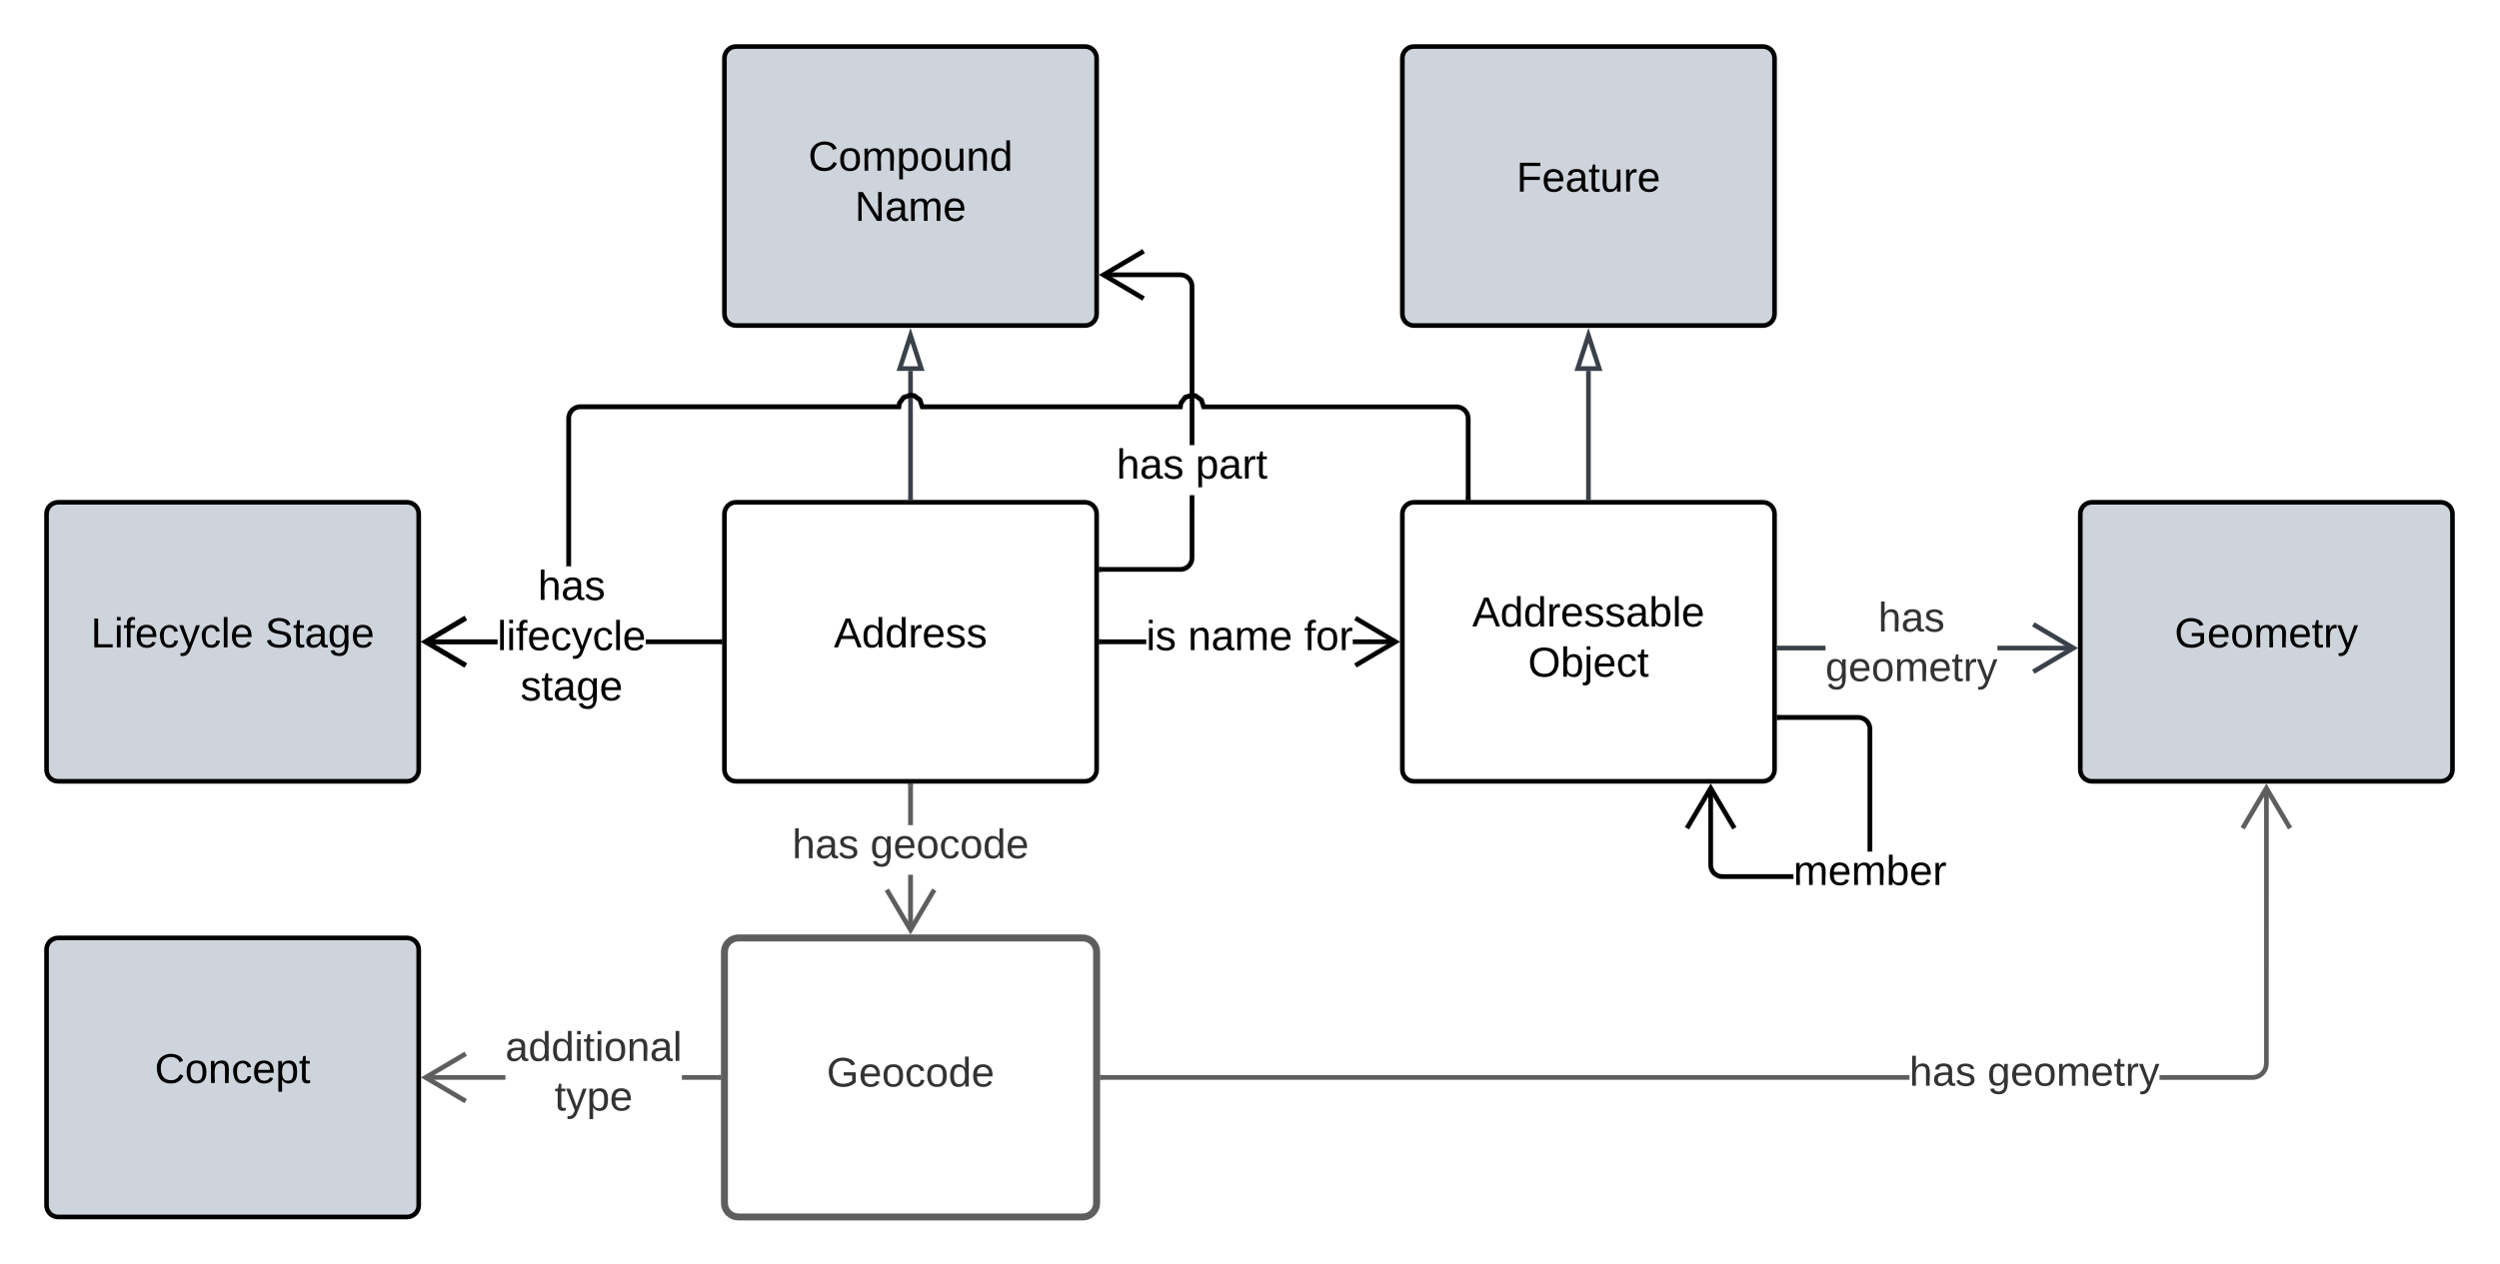
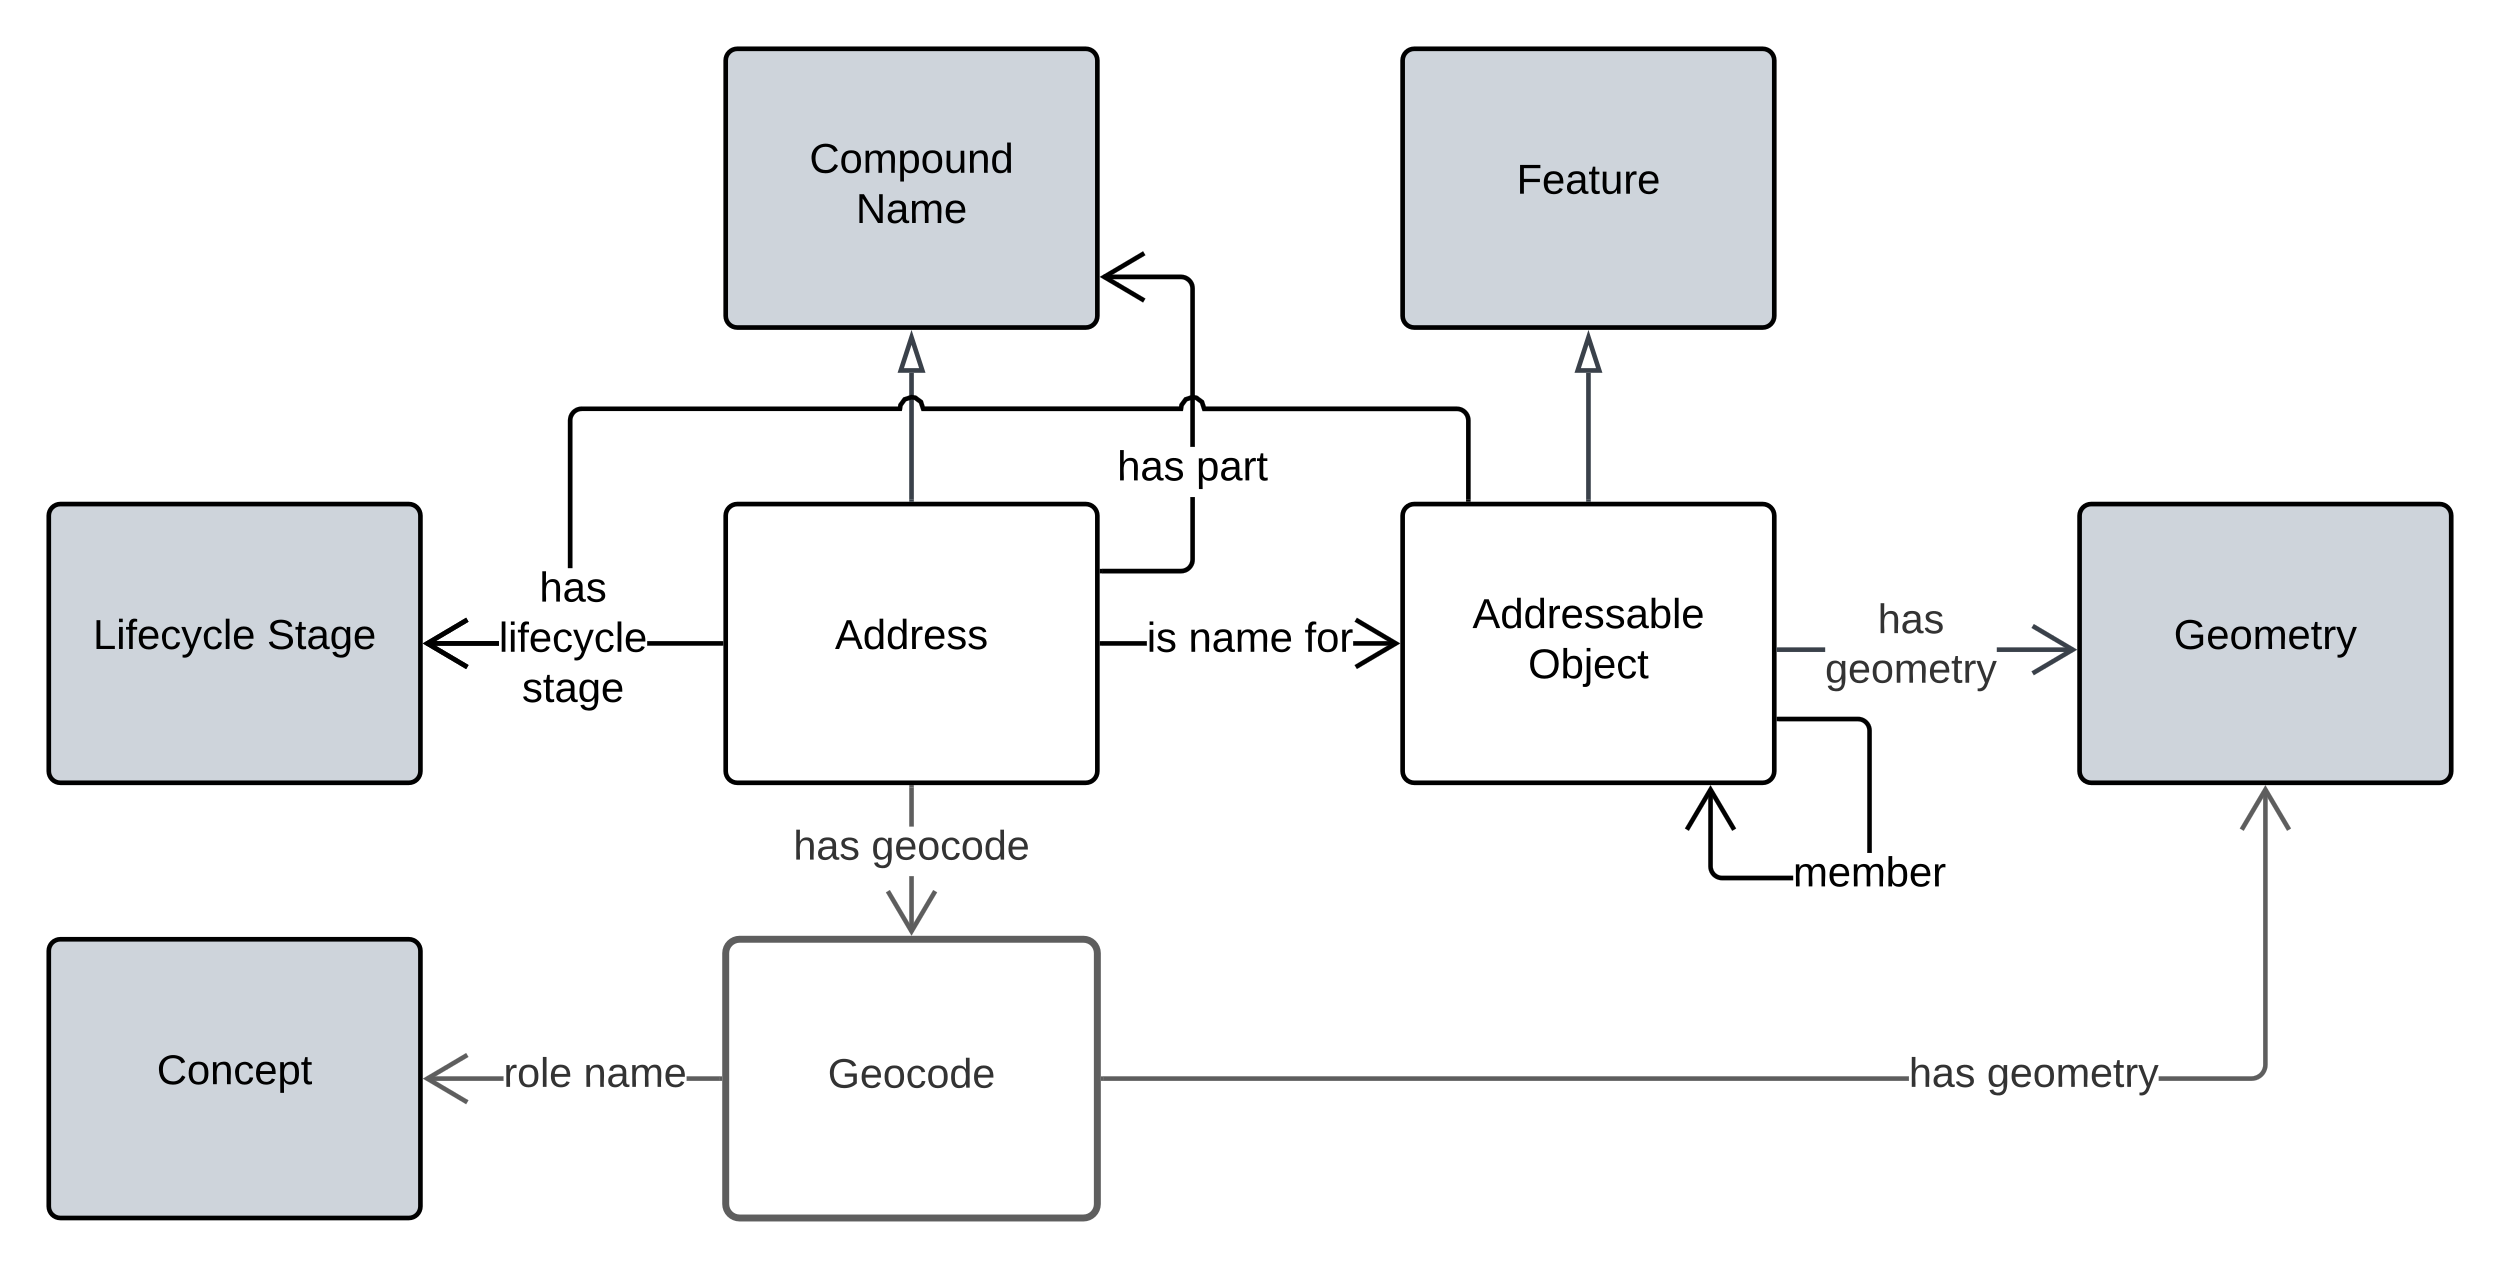
- <svg xmlns="http://www.w3.org/2000/svg" xmlns:ns1="lucid" xmlns:xlink="http://www.w3.org/1999/xlink" width="1074.3" height="543.37">
-   <g transform="translate(872.7315 -321.7914)" ns1:page-tab-id="sjw-tzEjyPB6">
+ <svg xmlns="http://www.w3.org/2000/svg" xmlns:ns1="lucid" xmlns:xlink="http://www.w3.org/1999/xlink" width="1076.3" height="545.87">
+   <g transform="translate(873.7315 -320.7914)" ns1:page-tab-id="sjw-tzEjyPB6">
    <path d="M-1000 0H500v1000h-1500z" fill="#fff" />
-     <path d="M-480.3 721.84h-2V698h2zm0-45.2h-2V659.8h2z" stroke="#5e5e5e" stroke-width=".05" fill="#5e5e5e" />
-     <path d="M-480.3 659.82h-2v-1.03h2z" fill="#5e5e5e" />
-     <path d="M-480.27 659.84h-2.05v-1.07h2.05zm-2-1.02v.97h1.95v-.98zM-470.26 705l-11.04 18.66-11.04-18.67 1.72-1.03 9.32 15.76 9.32-15.76z" stroke="#5e5e5e" stroke-width=".05" fill="#5e5e5e" />
+     <path d="M-480.32 721.84h-1.95V698h1.95zm0-45.2h-1.95V659.8h1.95z" stroke="#5e5e5e" stroke-width=".05" fill="#5e5e5e" />
+     <path d="M-480.32 659.82h-1.95v-1.03h1.95z" fill="#5e5e5e" />
+     <path stroke="#5e5e5e" stroke-width=".05" fill="#5e5e5e" />
+     <path d="M-470.28 704.97l-11.02 18.64-11.02-18.63 1.68-1 9.34 15.8 9.34-15.8z" stroke="#5e5e5e" stroke-width=".05" fill="#5e5e5e" />
    <use xlink:href="#a" transform="matrix(1,0,0,1,-532.1631,676.6537) translate(0.005 14.22222)" />
    <use xlink:href="#b" transform="matrix(1,0,0,1,-532.1631,676.6537) translate(33.58525 14.22222)" />
    <path d="M-561.3 731.16a6 6 0 0 1 6-6h148a6 6 0 0 1 6 6v108a6 6 0 0 1-6 6h-148a6 6 0 0 1-6-6z" stroke="#5e5e5e" stroke-width="3" fill="#fff" />
    <use xlink:href="#c" transform="matrix(1,0,0,1,-556.2989,730.1565) translate(38.95062 58.90972)" />
-     <path d="M-51.91 786.16h-346.9v-2h346.9zm154.47-6.96l-.1 1.05-.24 1.07-.42 1.02-.57.93-.7.84-.85.72-.93.58-1.02.42-1.07.25-1.05.1H55.65v-2h39.9l.8-.08.77-.2.73-.3.67-.4.6-.5.5-.6.42-.68.3-.72.18-.76.07-.82v-118.5h2z" stroke="#5e5e5e" stroke-width=".05" fill="#5e5e5e" />
-     <path d="M-398.77 786.16h-1.03v-2h1.03z" fill="#5e5e5e" />
-     <path d="M-398.75 786.18h-1.07v-2.05h1.07zm-1.02-2v1.95h.97v-1.95zM112.6 677.46l-1.7 1.02-9.33-15.76-9.32 15.76-1.72-1.02 11.04-18.67z" stroke="#5e5e5e" stroke-width=".05" fill="#5e5e5e" />
+     <path d="M-51.91 786.13h-346.9v-1.95h346.9zm154.44-6.93l-.08 1.05-.26 1.06-.42 1.02-.57.94-.7.83-.83.7-.94.57-1 .42-1.07.25-1.05.08H55.65v-1.95h39.9l.8-.06.78-.2.73-.3.67-.4.6-.5.5-.6.42-.68.3-.73.2-.76.05-.82v-118.5h1.94z" stroke="#5e5e5e" stroke-width=".05" fill="#5e5e5e" />
+     <path d="M-398.77 786.13h-1.03v-1.95h1.03z" fill="#5e5e5e" />
+     <path stroke="#5e5e5e" stroke-width=".05" fill="#5e5e5e" />
+     <path d="M112.6 677.47l-1.7 1-9.33-15.8-9.34 15.8-1.68-1 11.02-18.63z" stroke="#5e5e5e" stroke-width=".05" fill="#5e5e5e" />
    <use xlink:href="#a" transform="matrix(1,0,0,1,-51.91502,774.4898) translate(0.005 14.22222)" />
    <use xlink:href="#d" transform="matrix(1,0,0,1,-51.91502,774.4898) translate(33.58525 14.22222)" />
-     <path d="M-380 598.8h-19.3v-2h19.3zm107.32 0h-18.48v-2h18.48z" stroke="#000" stroke-width=".05" />
-     <path d="M-399.27 598.8h-1.03v-2h1.03z" />
-     <path d="M-399.25 598.82h-1.07v-2.05h1.07zm-1.02-2v1.95h.97v-1.95zM-270.87 597.8l-18.67 11.03-1-1.72 15.75-9.3-15.75-9.33 1-1.72z" stroke="#000" stroke-width=".05" />
+     <path d="M-380 598.77h-19.3v-1.95h19.3zm107.32 0h-18.48v-1.95h18.48z" stroke="#000" stroke-width=".05" />
+     <path d="M-399.27 598.77h-1.03v-1.95h1.03z" />
+     <path stroke="#000" stroke-width=".05" />
+     <path d="M-270.92 597.8l-18.63 11-1-1.67 15.8-9.34-15.8-9.35 1-1.68z" stroke="#000" stroke-width=".05" />
    <use xlink:href="#e" transform="matrix(1,0,0,1,-380.0076,586.9914) translate(0.005 14.4)" />
    <use xlink:href="#f" transform="matrix(1,0,0,1,-380.0076,586.9914) translate(17.955 14.4)" />
    <use xlink:href="#g" transform="matrix(1,0,0,1,-380.0076,586.9914) translate(67.905 14.4)" />
    <path d="M-561.3 542.8a5 5 0 0 1 5-5h150a5 5 0 0 1 5 5v110a5 5 0 0 1-5 5h-150a5 5 0 0 1-5-5z" stroke="#000" stroke-width="2" fill="#fff" />
    <use xlink:href="#h" transform="matrix(1,0,0,1,-549.2989,549.7914) translate(35.025 50.4)" />
    <path d="M-269.87 542.8a5 5 0 0 1 5-5h150a5 5 0 0 1 5 5v110a5 5 0 0 1-5 5h-150a5 5 0 0 1-5-5z" stroke="#000" stroke-width="2" fill="#fff" />
    <use xlink:href="#i" transform="matrix(1,0,0,1,-257.8664,549.7914) translate(18.05 41.4)" />
    <use xlink:href="#j" transform="matrix(1,0,0,1,-257.8664,549.7914) translate(42.025 63)" />
-     <path d="M-359.3 561.7l-.07.9-.22.92-.35.87-.5.8-.6.7-.72.62-.8.5-.87.36-.92.22-.9.07h-34.04v-2h33.96l.67-.06.6-.13.6-.24.52-.33.48-.4.4-.48.33-.54.24-.58.15-.6.05-.67V534.8h2zm-5.06-122.63l.92.22.87.35.8.5.72.6.6.72.5.8.36.88.23.9.07.9v68.25h-2v-68.16l-.05-.67-.15-.6-.24-.58-.32-.55-.4-.48-.5-.4-.52-.33-.58-.24-.6-.15-.68-.05h-33.14v-2h33.22z" stroke="#000" stroke-width=".05" />
-     <path d="M-399.27 567.67h-1.03v-2h1.03z" />
-     <path d="M-399.25 567.7h-1.07v-2.06h1.07zm-1.02-2v1.94h.97v-1.95zM-380.6 430.68l-15.77 9.32 15.76 9.32-1.03 1.72L-400.3 440l18.67-11.04z" stroke="#000" stroke-width=".05" />
+     <path d="M-359.32 561.7l-.07.9-.2.9-.37.88-.5.8-.6.7-.72.62-.78.5-.87.35-.9.22-.9.07h-34.05v-1.95h33.96l.67-.06.6-.15.6-.25.54-.33.48-.4.4-.5.34-.53.23-.6.14-.6.06-.67V534.8h1.95zm-5.04-122.6l.9.2.88.37.8.5.7.6.62.72.5.8.35.85.2.92.08.9v68.23h-1.95v-68.16l-.06-.67-.14-.6-.24-.6-.35-.53-.4-.48-.5-.4-.52-.34-.6-.25-.6-.14-.67-.05h-33.14v-1.96h33.22z" stroke="#000" stroke-width=".05" />
+     <path d="M-399.27 567.64h-1.03v-1.95h1.03z" />
+     <path stroke="#000" stroke-width=".05" />
+     <path d="M-380.62 430.66l-15.8 9.34 15.8 9.34-1 1.68-18.63-11.02 18.63-11.02z" stroke="#000" stroke-width=".05" />
    <use xlink:href="#k" transform="matrix(1,0,0,1,-392.7739,513.2) translate(0.005 14.4)" />
    <use xlink:href="#l" transform="matrix(1,0,0,1,-392.7739,513.2) translate(34.005 14.4)" />
    <path d="M-852.73 730.16a5 5 0 0 1 5-5h150a5 5 0 0 1 5 5v110a5 5 0 0 1-5 5h-150a5 5 0 0 1-5-5z" stroke="#000" stroke-width="2" fill="#ced4db" />
    <use xlink:href="#m" transform="matrix(1,0,0,1,-840.7315,737.1565) translate(34.525 50.4)" />
    <path d="M-852.73 542.8a5 5 0 0 1 5-5h150a5 5 0 0 1 5 5v110a5 5 0 0 1-5 5h-150a5 5 0 0 1-5-5z" stroke="#000" stroke-width="2" fill="#ced4db" />
    <use xlink:href="#n" transform="matrix(1,0,0,1,-840.7315,549.7914) translate(7.05 50.4)" />
    <use xlink:href="#o" transform="matrix(1,0,0,1,-840.7315,549.7914) translate(81.95 50.4)" />
-     <path d="M-658.94 598.8h-30.97v-2h30.96zm95.64 0h-31.8v-2h31.8z" stroke="#000" stroke-width=".05" />
-     <path d="M-562.3 598.8h-1.03v-2h1.03z" />
-     <path d="M-562.27 598.82h-1.08v-2.05h1.08zm-1.03-2v1.95h.98v-1.95zM-672.04 588.47l-15.76 9.32 15.76 9.3-1.02 1.73-18.67-11.04 18.67-11.05z" stroke="#000" stroke-width=".05" />
+     <path d="M-658.94 598.77h-30.97v-1.95h30.96zm95.64 0h-31.8v-1.95h31.8z" stroke="#000" stroke-width=".05" />
+     <path d="M-562.3 598.77h-1.03v-1.95h1.03z" />
+     <path stroke="#000" stroke-width=".05" />
+     <path d="M-672.06 588.45l-15.8 9.34 15.8 9.33-1 1.68-18.62-11 18.63-11.03z" stroke="#000" stroke-width=".05" />
    <use xlink:href="#p" transform="matrix(1,0,0,1,-658.9402,565.3914) translate(17.43 14.4)" />
    <use xlink:href="#q" transform="matrix(1,0,0,1,-658.9402,565.3914) translate(0.005 36)" />
    <use xlink:href="#r" transform="matrix(1,0,0,1,-658.9402,565.3914) translate(9.93 57.6)" />
-     <path d="M-88 601.5h-19.87v-2H-88zm106.75 0h-32.78v-2h32.78z" stroke="#3a414a" stroke-width=".05" fill="#3a414a" />
-     <path d="M-107.84 601.5h-1.03v-2h1.03z" fill="#3a414a" />
-     <path d="M-107.82 601.5h-1.07v-2.03h1.08zm-1.02-2v1.97h.97v-1.96zM20.57 600.5L1.9 611.52.88 609.8l15.76-9.3-15.76-9.33 1.02-1.72z" stroke="#3a414a" stroke-width=".05" fill="#3a414a" />
+     <path d="M-88 601.47h-19.87v-1.96H-88zm106.75 0h-32.78v-1.96h32.78z" stroke="#3a414a" stroke-width=".05" fill="#3a414a" />
+     <path d="M-107.84 601.47h-1.03v-1.96h1.03z" fill="#3a414a" />
+     <path stroke="#3a414a" stroke-width=".05" fill="#3a414a" />
+     <path d="M20.52 600.5l-18.64 11-1-1.67 15.8-9.34-15.8-9.35 1-1.68z" stroke="#3a414a" stroke-width=".05" fill="#3a414a" />
    <use xlink:href="#s" transform="matrix(1,0,0,1,-88.00209,579.1565) translate(22.67167 14.22222)" />
    <use xlink:href="#t" transform="matrix(1,0,0,1,-88.00209,579.1565) translate(0.005 35.55556)" />
    <path d="M21.57 542.8a5 5 0 0 1 5-5h150a5 5 0 0 1 5 5v110a5 5 0 0 1-5 5h-150a5 5 0 0 1-5-5z" stroke="#000" stroke-width="2" fill="#ced4db" />
    <use xlink:href="#u" transform="matrix(1,0,0,1,33.5662,549.7914) translate(28.55 50.4)" />
    <path d="M-561.3 346.8a5 5 0 0 1 5-5h150a5 5 0 0 1 5 5v110a5 5 0 0 1-5 5h-150a5 5 0 0 1-5-5z" stroke="#000" stroke-width="2" fill="#ced4db" />
    <use xlink:href="#v" transform="matrix(1,0,0,1,-549.2989,353.7914) translate(24.05 41.4)" />
    <use xlink:href="#w" transform="matrix(1,0,0,1,-549.2989,353.7914) translate(44.05 63)" />
    <path d="M-481.3 535.8v-54.5" stroke="#3a414a" stroke-width="2" fill="none" />
-     <path d="M-480.3 536.8h-2v-1.03h2z" stroke="#3a414a" stroke-width=".05" fill="#3a414a" />
+     <path d="M-480.32 536.8h-1.95v-1.03h1.95z" stroke="#3a414a" stroke-width=".05" fill="#3a414a" />
    <path d="M-481.3 466.03l4.64 14.26h-9.27z" stroke="#3a414a" stroke-width="2" fill="#fff" />
    <path d="M-269.87 346.8a5 5 0 0 1 5-5h150a5 5 0 0 1 5 5v110a5 5 0 0 1-5 5h-150a5 5 0 0 1-5-5z" stroke="#000" stroke-width="2" fill="#ced4db" />
    <use xlink:href="#x" transform="matrix(1,0,0,1,-257.8664,353.7914) translate(37.05 50.4)" />
    <path d="M-189.87 535.8v-54.5" stroke="#3a414a" stroke-width="2" fill="none" />
-     <path d="M-188.87 536.8h-2v-1.03h2z" stroke="#3a414a" stroke-width=".05" fill="#3a414a" />
+     <path d="M-188.9 536.8h-1.94v-1.03h1.95z" stroke="#3a414a" stroke-width=".05" fill="#3a414a" />
    <path d="M-189.87 466.03l4.64 14.26h-9.27z" stroke="#3a414a" stroke-width="2" fill="#fff" />
-     <path d="M-658.94 598.8h-30.97v-2h30.96zm300.62-107.7l2.9 2.12.85 2.57h108.03l.9.06.9.22.88.36.8.5.72.6.6.72.5.8.37.88.22.9.07.9v34.05h-2v-33.97l-.05-.66-.15-.6-.24-.6-.33-.53-.4-.48-.48-.4-.54-.33-.58-.24-.6-.16-.67-.05h-109.4l-1.1-3.34-2-1.46-1.1-.18-2.4.8-1.48 2-.35 2.17h-112.57l-1.1-3.34-2-1.46-1.1-.18-2.4.8-1.48 2-.35 2.17H-623.2l-.67.04-.6.15-.6.23-.53.33-.48.4-.4.48-.33.54-.25.58-.15.6-.05.67v63.56h-2v-63.65l.07-.9.22-.9.36-.88.5-.8.6-.72.72-.62.8-.5.88-.35.9-.22.9-.07h136.15l.16-1 2.13-2.9 3.5-1.13 2.05.33 2.9 2.12.85 2.57h109.42l.16-1 2.13-2.9 3.5-1.13z" stroke="#000" stroke-width=".05" />
-     <path d="M-240.58 536.8h-2v-1.03h2z" />
-     <path d="M-240.56 536.82h-2.05v-1.08h2.04zm-2-1.03v.97h1.95v-.98zM-672.04 588.47l-15.76 9.32 15.76 9.3-1.02 1.73-18.67-11.04 18.67-11.05z" stroke="#000" stroke-width=".05" />
-     <path d="M-655.48 786.16h-34.43v-2h34.42zm91.68 0h-15.78v-2h15.78z" stroke="#5e5e5e" stroke-width=".05" fill="#5e5e5e" />
-     <path d="M-562.8 786.16h-1.03v-2h1.03z" fill="#5e5e5e" />
-     <path d="M-562.77 786.18h-1.08v-2.05h1.08zm-1.03-2v1.95h.98v-1.95zM-672.04 775.84l-15.76 9.32 15.76 9.32-1.02 1.72-18.67-11.04 18.67-11.04z" stroke="#5e5e5e" stroke-width=".05" fill="#5e5e5e" />
+     <path d="M-658.94 598.77h-30.97v-1.95h30.96zm300.6-107.65l2.9 2.12.85 2.58h108.06l.9.07.9.2.87.36.8.5.7.6.62.72.5.8.35.86.22.92.07.9v34.03h-1.96v-33.97l-.05-.67-.16-.6-.24-.6-.33-.53-.4-.48-.5-.4-.53-.34-.58-.23-.6-.15-.68-.05h-109.4l-1.07-3.33-2-1.47-1.12-.18-2.43.78-1.47 2.02-.35 2.17H-477l-1.1-3.33-2-1.47-1.12-.18-2.43.78-1.47 2.02-.35 2.17H-623.2l-.68.05-.6.15-.6.24-.53.34-.5.4-.4.5-.33.53-.24.58-.15.6-.05.68v63.56h-1.95v-63.65l.07-.9.22-.9.35-.87.5-.8.6-.72.72-.6.8-.5.86-.35.92-.2.9-.08h136.15l.16-1 2.12-2.9 3.47-1.13 2.05.32 2.9 2.12.84 2.58h109.47l.16-1 2.12-2.9 3.47-1.13z" stroke="#000" stroke-width=".05" />
+     <path d="M-240.6 536.8h-1.96v-1.03h1.95z" />
+     <path stroke="#000" stroke-width=".05" />
+     <path d="M-672.06 588.45l-15.8 9.34 15.8 9.33-1 1.68-18.62-11 18.63-11.03z" stroke="#000" stroke-width=".05" />
+     <path d="M-656.97 786.13h-32.94v-1.95h32.93zm93.17 0h-14.3v-1.95h14.3z" stroke="#5e5e5e" stroke-width=".05" fill="#5e5e5e" />
+     <path d="M-562.8 786.13h-1.03v-1.95h1.03z" fill="#5e5e5e" />
+     <path stroke="#5e5e5e" stroke-width=".05" fill="#5e5e5e" />
+     <path d="M-672.06 775.82l-15.8 9.34 15.8 9.34-1 1.68-18.62-11.02 18.63-11.02z" stroke="#5e5e5e" stroke-width=".05" fill="#5e5e5e" />
    <g>
-       <use xlink:href="#y" transform="matrix(1,0,0,1,-655.4834,763.8232) translate(0.005 14.22222)" />
-       <use xlink:href="#z" transform="matrix(1,0,0,1,-655.4834,763.8232) translate(21.16549 35.55556)" />
+       <use xlink:href="#y" transform="matrix(1,0,0,1,-656.9649,774.4898) translate(0.005 14.22222)" />
+       <use xlink:href="#z" transform="matrix(1,0,0,1,-656.9649,774.4898) translate(34.47414 14.22222)" />
    </g>
-     <path d="M-136.32 693.75l.05.67.15.6.24.6.33.52.4.48.48.4.54.33.57.24.62.14.66.05h30.5v2h-30.58l-.9-.08-.92-.22-.86-.36-.8-.5-.72-.6-.62-.72-.5-.8-.35-.87-.22-.92-.07-.9V660.6h2zm63.4-64.34l.9.23.88.36.8.48.72.6.6.73.5.8.36.88.22.92.07.9V688h-2v-52.62l-.05-.67-.14-.6-.25-.58-.33-.53-.4-.5-.5-.4-.52-.32-.58-.24-.6-.15-.68-.06h-33.97v-2h34.04z" stroke="#000" stroke-width=".05" />
-     <path d="M-107.84 631.34h-1.03v-2h1.03z" />
-     <path d="M-107.82 631.36h-1.07v-2.05h1.08zm-1.02-2v1.95h.97v-1.94zM-126.28 677.46l-1.72 1.02-9.32-15.76-9.32 15.76-1.72-1.02 11.04-18.67z" stroke="#000" stroke-width=".05" />
+     <path d="M-136.34 693.75l.05.67.16.6.24.6.33.53.4.5.5.4.52.33.6.24.6.14.67.06h30.5v1.95h-30.58l-.9-.07-.9-.22-.87-.36-.8-.5-.72-.6-.6-.72-.5-.8-.35-.86-.22-.9-.07-.9V660.6h1.96zm63.4-64.32l.92.22.87.36.8.5.7.6.62.72.5.8.35.87.22.9.07.9V688h-1.94v-52.62l-.05-.67-.14-.6-.24-.6-.33-.53-.42-.48-.48-.42-.54-.33-.58-.24-.62-.13-.67-.06h-33.97v-1.94h34.04z" stroke="#000" stroke-width=".05" />
+     <path d="M-107.84 631.3h-1.03v-1.94h1.03z" />
+     <path stroke="#000" stroke-width=".05" />
+     <path d="M-126.3 677.47l-1.68 1-9.34-15.8-9.34 15.8-1.68-1 11.02-18.63z" stroke="#000" stroke-width=".05" />
    <g>
      <use xlink:href="#A" transform="matrix(1,0,0,1,-101.7914,687.9914) translate(0.005 14.4)" />
    </g>
    <defs>
      <path fill="#333" d="M106-169C34-169 62-67 57 0H25v-261h32l-1 103c12-21 28-36 61-36 89 0 53 116 60 194h-32v-121c2-32-8-49-39-48" id="B" />
      <path fill="#333" d="M141-36C126-15 110 5 73 4 37 3 15-17 15-53c-1-64 63-63 125-63 3-35-9-54-41-54-24 1-41 7-42 31l-33-3c5-37 33-52 76-52 45 0 72 20 72 64v82c-1 20 7 32 28 27v20c-31 9-61-2-59-35zM48-53c0 20 12 33 32 33 41-3 63-29 60-74-43 2-92-5-92 41" id="C" />
      <path fill="#333" d="M135-143c-3-34-86-38-87 0 15 53 115 12 119 90S17 21 10-45l28-5c4 36 97 45 98 0-10-56-113-15-118-90-4-57 82-63 122-42 12 7 21 19 24 35" id="D" />
      <g id="a">
        <use transform="matrix(0.04938272,0,0,0.04938272,0,0)" xlink:href="#B" />
        <use transform="matrix(0.04938272,0,0,0.04938272,9.876543,0)" xlink:href="#C" />
        <use transform="matrix(0.04938272,0,0,0.04938272,19.75309,0)" xlink:href="#D" />
      </g>
      <path fill="#333" d="M177-190C167-65 218 103 67 71c-23-6-38-20-44-43l32-5c15 47 100 32 89-28v-30C133-14 115 1 83 1 29 1 15-40 15-95c0-56 16-97 71-98 29-1 48 16 59 35 1-10 0-23 2-32h30zM94-22c36 0 50-32 50-73 0-42-14-75-50-75-39 0-46 34-46 75s6 73 46 73" id="E" />
      <path fill="#333" d="M100-194c63 0 86 42 84 106H49c0 40 14 67 53 68 26 1 43-12 49-29l28 8c-11 28-37 45-77 45C44 4 14-33 15-96c1-61 26-98 85-98zm52 81c6-60-76-77-97-28-3 7-6 17-6 28h103" id="F" />
      <path fill="#333" d="M100-194c62-1 85 37 85 99 1 63-27 99-86 99S16-35 15-95c0-66 28-99 85-99zM99-20c44 1 53-31 53-75 0-43-8-75-51-75s-53 32-53 75 10 74 51 75" id="G" />
      <path fill="#333" d="M96-169c-40 0-48 33-48 73s9 75 48 75c24 0 41-14 43-38l32 2c-6 37-31 61-74 61-59 0-76-41-82-99-10-93 101-131 147-64 4 7 5 14 7 22l-32 3c-4-21-16-35-41-35" id="H" />
      <path fill="#333" d="M85-194c31 0 48 13 60 33l-1-100h32l1 261h-30c-2-10 0-23-3-31C134-8 116 4 85 4 32 4 16-35 15-94c0-66 23-100 70-100zm9 24c-40 0-46 34-46 75 0 40 6 74 45 74 42 0 51-32 51-76 0-42-9-74-50-73" id="I" />
      <g id="b">
        <use transform="matrix(0.04938272,0,0,0.04938272,0,0)" xlink:href="#E" />
        <use transform="matrix(0.04938272,0,0,0.04938272,9.876543,0)" xlink:href="#F" />
        <use transform="matrix(0.04938272,0,0,0.04938272,19.75309,0)" xlink:href="#G" />
        <use transform="matrix(0.04938272,0,0,0.04938272,29.62963,0)" xlink:href="#H" />
        <use transform="matrix(0.04938272,0,0,0.04938272,38.51852,0)" xlink:href="#G" />
        <use transform="matrix(0.04938272,0,0,0.04938272,48.39506,0)" xlink:href="#I" />
        <use transform="matrix(0.04938272,0,0,0.04938272,58.2716,0)" xlink:href="#F" />
      </g>
      <path fill="#333" d="M143 4C61 4 22-44 18-125c-5-107 100-154 193-111 17 8 29 25 37 43l-32 9c-13-25-37-40-76-40-61 0-88 39-88 99 0 61 29 100 91 101 35 0 62-11 79-27v-45h-74v-28h105v86C228-13 192 4 143 4" id="J" />
      <g id="c">
        <use transform="matrix(0.04938272,0,0,0.04938272,0,0)" xlink:href="#J" />
        <use transform="matrix(0.04938272,0,0,0.04938272,13.82716,0)" xlink:href="#F" />
        <use transform="matrix(0.04938272,0,0,0.04938272,23.7037,0)" xlink:href="#G" />
        <use transform="matrix(0.04938272,0,0,0.04938272,33.58025,0)" xlink:href="#H" />
        <use transform="matrix(0.04938272,0,0,0.04938272,42.46914,0)" xlink:href="#G" />
        <use transform="matrix(0.04938272,0,0,0.04938272,52.34568,0)" xlink:href="#I" />
        <use transform="matrix(0.04938272,0,0,0.04938272,62.22222,0)" xlink:href="#F" />
      </g>
      <path fill="#333" d="M210-169c-67 3-38 105-44 169h-31v-121c0-29-5-50-35-48C34-165 62-65 56 0H25l-1-190h30c1 10-1 24 2 32 10-44 99-50 107 0 11-21 27-35 58-36 85-2 47 119 55 194h-31v-121c0-29-5-49-35-48" id="K" />
      <path fill="#333" d="M59-47c-2 24 18 29 38 22v24C64 9 27 4 27-40v-127H5v-23h24l9-43h21v43h35v23H59v120" id="L" />
      <path fill="#333" d="M114-163C36-179 61-72 57 0H25l-1-190h30c1 12-1 29 2 39 6-27 23-49 58-41v29" id="M" />
      <path fill="#333" d="M179-190L93 31C79 59 56 82 12 73V49c39 6 53-20 64-50L1-190h34L92-34l54-156h33" id="N" />
      <g id="d">
        <use transform="matrix(0.04938272,0,0,0.04938272,0,0)" xlink:href="#E" />
        <use transform="matrix(0.04938272,0,0,0.04938272,9.876543,0)" xlink:href="#F" />
        <use transform="matrix(0.04938272,0,0,0.04938272,19.75309,0)" xlink:href="#G" />
        <use transform="matrix(0.04938272,0,0,0.04938272,29.62963,0)" xlink:href="#K" />
        <use transform="matrix(0.04938272,0,0,0.04938272,44.39506,0)" xlink:href="#F" />
        <use transform="matrix(0.04938272,0,0,0.04938272,54.2716,0)" xlink:href="#L" />
        <use transform="matrix(0.04938272,0,0,0.04938272,59.20988,0)" xlink:href="#M" />
        <use transform="matrix(0.04938272,0,0,0.04938272,65.08642,0)" xlink:href="#N" />
      </g>
      <path d="M24-231v-30h32v30H24zM24 0v-190h32V0H24" id="O" />
      <path d="M135-143c-3-34-86-38-87 0 15 53 115 12 119 90S17 21 10-45l28-5c4 36 97 45 98 0-10-56-113-15-118-90-4-57 82-63 122-42 12 7 21 19 24 35" id="P" />
      <g id="e">
        <use transform="matrix(0.05,0,0,0.05,0,0)" xlink:href="#O" />
        <use transform="matrix(0.05,0,0,0.05,3.95,0)" xlink:href="#P" />
      </g>
      <path d="M117-194c89-4 53 116 60 194h-32v-121c0-31-8-49-39-48C34-167 62-67 57 0H25l-1-190h30c1 10-1 24 2 32 11-22 29-35 61-36" id="Q" />
      <path d="M141-36C126-15 110 5 73 4 37 3 15-17 15-53c-1-64 63-63 125-63 3-35-9-54-41-54-24 1-41 7-42 31l-33-3c5-37 33-52 76-52 45 0 72 20 72 64v82c-1 20 7 32 28 27v20c-31 9-61-2-59-35zM48-53c0 20 12 33 32 33 41-3 63-29 60-74-43 2-92-5-92 41" id="R" />
      <path d="M210-169c-67 3-38 105-44 169h-31v-121c0-29-5-50-35-48C34-165 62-65 56 0H25l-1-190h30c1 10-1 24 2 32 10-44 99-50 107 0 11-21 27-35 58-36 85-2 47 119 55 194h-31v-121c0-29-5-49-35-48" id="S" />
      <path d="M100-194c63 0 86 42 84 106H49c0 40 14 67 53 68 26 1 43-12 49-29l28 8c-11 28-37 45-77 45C44 4 14-33 15-96c1-61 26-98 85-98zm52 81c6-60-76-77-97-28-3 7-6 17-6 28h103" id="T" />
      <g id="f">
        <use transform="matrix(0.05,0,0,0.05,0,0)" xlink:href="#Q" />
        <use transform="matrix(0.05,0,0,0.05,10,0)" xlink:href="#R" />
        <use transform="matrix(0.05,0,0,0.05,20,0)" xlink:href="#S" />
        <use transform="matrix(0.05,0,0,0.05,34.95,0)" xlink:href="#T" />
      </g>
      <path d="M101-234c-31-9-42 10-38 44h38v23H63V0H32v-167H5v-23h27c-7-52 17-82 69-68v24" id="U" />
      <path d="M100-194c62-1 85 37 85 99 1 63-27 99-86 99S16-35 15-95c0-66 28-99 85-99zM99-20c44 1 53-31 53-75 0-43-8-75-51-75s-53 32-53 75 10 74 51 75" id="V" />
      <path d="M114-163C36-179 61-72 57 0H25l-1-190h30c1 12-1 29 2 39 6-27 23-49 58-41v29" id="W" />
      <g id="g">
        <use transform="matrix(0.05,0,0,0.05,0,0)" xlink:href="#U" />
        <use transform="matrix(0.05,0,0,0.05,5,0)" xlink:href="#V" />
        <use transform="matrix(0.05,0,0,0.05,15,0)" xlink:href="#W" />
      </g>
      <path d="M205 0l-28-72H64L36 0H1l101-248h38L239 0h-34zm-38-99l-47-123c-12 45-31 82-46 123h93" id="X" />
      <path d="M85-194c31 0 48 13 60 33l-1-100h32l1 261h-30c-2-10 0-23-3-31C134-8 116 4 85 4 32 4 16-35 15-94c0-66 23-100 70-100zm9 24c-40 0-46 34-46 75 0 40 6 74 45 74 42 0 51-32 51-76 0-42-9-74-50-73" id="Y" />
      <g id="h">
        <use transform="matrix(0.05,0,0,0.05,0,0)" xlink:href="#X" />
        <use transform="matrix(0.05,0,0,0.05,12,0)" xlink:href="#Y" />
        <use transform="matrix(0.05,0,0,0.05,22,0)" xlink:href="#Y" />
        <use transform="matrix(0.05,0,0,0.05,32,0)" xlink:href="#W" />
        <use transform="matrix(0.05,0,0,0.05,37.95,0)" xlink:href="#T" />
        <use transform="matrix(0.05,0,0,0.05,47.95,0)" xlink:href="#P" />
        <use transform="matrix(0.05,0,0,0.05,56.95,0)" xlink:href="#P" />
      </g>
      <path d="M115-194c53 0 69 39 70 98 0 66-23 100-70 100C84 3 66-7 56-30L54 0H23l1-261h32v101c10-23 28-34 59-34zm-8 174c40 0 45-34 45-75 0-40-5-75-45-74-42 0-51 32-51 76 0 43 10 73 51 73" id="Z" />
      <path d="M24 0v-261h32V0H24" id="aa" />
      <g id="i">
        <use transform="matrix(0.05,0,0,0.05,0,0)" xlink:href="#X" />
        <use transform="matrix(0.05,0,0,0.05,12,0)" xlink:href="#Y" />
        <use transform="matrix(0.05,0,0,0.05,22,0)" xlink:href="#Y" />
        <use transform="matrix(0.05,0,0,0.05,32,0)" xlink:href="#W" />
        <use transform="matrix(0.05,0,0,0.05,37.95,0)" xlink:href="#T" />
        <use transform="matrix(0.05,0,0,0.05,47.95,0)" xlink:href="#P" />
        <use transform="matrix(0.05,0,0,0.05,56.95,0)" xlink:href="#P" />
        <use transform="matrix(0.05,0,0,0.05,65.95,0)" xlink:href="#R" />
        <use transform="matrix(0.05,0,0,0.05,75.95,0)" xlink:href="#Z" />
        <use transform="matrix(0.05,0,0,0.05,85.95,0)" xlink:href="#aa" />
        <use transform="matrix(0.05,0,0,0.05,89.9,0)" xlink:href="#T" />
      </g>
      <path d="M140-251c81 0 123 46 123 126C263-46 219 4 140 4 59 4 17-45 17-125s42-126 123-126zm0 227c63 0 89-41 89-101s-29-99-89-99c-61 0-89 39-89 99S79-25 140-24" id="ab" />
      <path d="M24-231v-30h32v30H24zM-9 49c24 4 33-6 33-30v-209h32V24c2 40-23 58-65 49V49" id="ac" />
      <path d="M96-169c-40 0-48 33-48 73s9 75 48 75c24 0 41-14 43-38l32 2c-6 37-31 61-74 61-59 0-76-41-82-99-10-93 101-131 147-64 4 7 5 14 7 22l-32 3c-4-21-16-35-41-35" id="ad" />
      <path d="M59-47c-2 24 18 29 38 22v24C64 9 27 4 27-40v-127H5v-23h24l9-43h21v43h35v23H59v120" id="ae" />
      <g id="j">
        <use transform="matrix(0.05,0,0,0.05,0,0)" xlink:href="#ab" />
        <use transform="matrix(0.05,0,0,0.05,14,0)" xlink:href="#Z" />
        <use transform="matrix(0.05,0,0,0.05,24,0)" xlink:href="#ac" />
        <use transform="matrix(0.05,0,0,0.05,27.95,0)" xlink:href="#T" />
        <use transform="matrix(0.05,0,0,0.05,37.95,0)" xlink:href="#ad" />
        <use transform="matrix(0.05,0,0,0.05,46.95,0)" xlink:href="#ae" />
      </g>
      <path d="M106-169C34-169 62-67 57 0H25v-261h32l-1 103c12-21 28-36 61-36 89 0 53 116 60 194h-32v-121c2-32-8-49-39-48" id="af" />
      <g id="k">
        <use transform="matrix(0.05,0,0,0.05,0,0)" xlink:href="#af" />
        <use transform="matrix(0.05,0,0,0.05,10,0)" xlink:href="#R" />
        <use transform="matrix(0.05,0,0,0.05,20,0)" xlink:href="#P" />
      </g>
      <path d="M115-194c55 1 70 41 70 98S169 2 115 4C84 4 66-9 55-30l1 105H24l-1-265h31l2 30c10-21 28-34 59-34zm-8 174c40 0 45-34 45-75s-6-73-45-74c-42 0-51 32-51 76 0 43 10 73 51 73" id="ag" />
      <g id="l">
        <use transform="matrix(0.05,0,0,0.05,0,0)" xlink:href="#ag" />
        <use transform="matrix(0.05,0,0,0.05,10,0)" xlink:href="#R" />
        <use transform="matrix(0.05,0,0,0.05,20,0)" xlink:href="#W" />
        <use transform="matrix(0.05,0,0,0.05,25.95,0)" xlink:href="#ae" />
      </g>
      <path d="M212-179c-10-28-35-45-73-45-59 0-87 40-87 99 0 60 29 101 89 101 43 0 62-24 78-52l27 14C228-24 195 4 139 4 59 4 22-46 18-125c-6-104 99-153 187-111 19 9 31 26 39 46" id="ah" />
      <g id="m">
        <use transform="matrix(0.05,0,0,0.05,0,0)" xlink:href="#ah" />
        <use transform="matrix(0.05,0,0,0.05,12.95,0)" xlink:href="#V" />
        <use transform="matrix(0.05,0,0,0.05,22.95,0)" xlink:href="#Q" />
        <use transform="matrix(0.05,0,0,0.05,32.95,0)" xlink:href="#ad" />
        <use transform="matrix(0.05,0,0,0.05,41.95,0)" xlink:href="#T" />
        <use transform="matrix(0.05,0,0,0.05,51.95,0)" xlink:href="#ag" />
        <use transform="matrix(0.05,0,0,0.05,61.95,0)" xlink:href="#ae" />
      </g>
      <path d="M30 0v-248h33v221h125V0H30" id="ai" />
      <path d="M179-190L93 31C79 59 56 82 12 73V49c39 6 53-20 64-50L1-190h34L92-34l54-156h33" id="aj" />
      <g id="n">
        <use transform="matrix(0.05,0,0,0.05,0,0)" xlink:href="#ai" />
        <use transform="matrix(0.05,0,0,0.05,10,0)" xlink:href="#O" />
        <use transform="matrix(0.05,0,0,0.05,13.95,0)" xlink:href="#U" />
        <use transform="matrix(0.05,0,0,0.05,18.95,0)" xlink:href="#T" />
        <use transform="matrix(0.05,0,0,0.05,28.95,0)" xlink:href="#ad" />
        <use transform="matrix(0.05,0,0,0.05,37.95,0)" xlink:href="#aj" />
        <use transform="matrix(0.05,0,0,0.05,46.95,0)" xlink:href="#ad" />
        <use transform="matrix(0.05,0,0,0.05,55.95,0)" xlink:href="#aa" />
        <use transform="matrix(0.05,0,0,0.05,59.9,0)" xlink:href="#T" />
      </g>
      <path d="M185-189c-5-48-123-54-124 2 14 75 158 14 163 119 3 78-121 87-175 55-17-10-28-26-33-46l33-7c5 56 141 63 141-1 0-78-155-14-162-118-5-82 145-84 179-34 5 7 8 16 11 25" id="ak" />
      <path d="M177-190C167-65 218 103 67 71c-23-6-38-20-44-43l32-5c15 47 100 32 89-28v-30C133-14 115 1 83 1 29 1 15-40 15-95c0-56 16-97 71-98 29-1 48 16 59 35 1-10 0-23 2-32h30zM94-22c36 0 50-32 50-73 0-42-14-75-50-75-39 0-46 34-46 75s6 73 46 73" id="al" />
      <g id="o">
        <use transform="matrix(0.05,0,0,0.05,0,0)" xlink:href="#ak" />
        <use transform="matrix(0.05,0,0,0.05,12,0)" xlink:href="#ae" />
        <use transform="matrix(0.05,0,0,0.05,17,0)" xlink:href="#R" />
        <use transform="matrix(0.05,0,0,0.05,27,0)" xlink:href="#al" />
        <use transform="matrix(0.05,0,0,0.05,37,0)" xlink:href="#T" />
      </g>
      <g id="p">
        <use transform="matrix(0.05,0,0,0.05,0,0)" xlink:href="#af" />
        <use transform="matrix(0.05,0,0,0.05,10,0)" xlink:href="#R" />
        <use transform="matrix(0.05,0,0,0.05,20,0)" xlink:href="#P" />
      </g>
      <g id="q">
        <use transform="matrix(0.05,0,0,0.05,0,0)" xlink:href="#aa" />
        <use transform="matrix(0.05,0,0,0.05,3.95,0)" xlink:href="#O" />
        <use transform="matrix(0.05,0,0,0.05,7.9,0)" xlink:href="#U" />
        <use transform="matrix(0.05,0,0,0.05,12.9,0)" xlink:href="#T" />
        <use transform="matrix(0.05,0,0,0.05,22.9,0)" xlink:href="#ad" />
        <use transform="matrix(0.05,0,0,0.05,31.9,0)" xlink:href="#aj" />
        <use transform="matrix(0.05,0,0,0.05,40.9,0)" xlink:href="#ad" />
        <use transform="matrix(0.05,0,0,0.05,49.9,0)" xlink:href="#aa" />
        <use transform="matrix(0.05,0,0,0.05,53.85,0)" xlink:href="#T" />
      </g>
      <g id="r">
        <use transform="matrix(0.05,0,0,0.05,0,0)" xlink:href="#P" />
        <use transform="matrix(0.05,0,0,0.05,9,0)" xlink:href="#ae" />
        <use transform="matrix(0.05,0,0,0.05,14,0)" xlink:href="#R" />
        <use transform="matrix(0.05,0,0,0.05,24,0)" xlink:href="#al" />
        <use transform="matrix(0.05,0,0,0.05,34,0)" xlink:href="#T" />
      </g>
      <g id="s">
        <use transform="matrix(0.04938272,0,0,0.04938272,0,0)" xlink:href="#B" />
        <use transform="matrix(0.04938272,0,0,0.04938272,9.876543,0)" xlink:href="#C" />
        <use transform="matrix(0.04938272,0,0,0.04938272,19.75309,0)" xlink:href="#D" />
      </g>
      <g id="t">
        <use transform="matrix(0.04938272,0,0,0.04938272,0,0)" xlink:href="#E" />
        <use transform="matrix(0.04938272,0,0,0.04938272,9.876543,0)" xlink:href="#F" />
        <use transform="matrix(0.04938272,0,0,0.04938272,19.75309,0)" xlink:href="#G" />
        <use transform="matrix(0.04938272,0,0,0.04938272,29.62963,0)" xlink:href="#K" />
        <use transform="matrix(0.04938272,0,0,0.04938272,44.39506,0)" xlink:href="#F" />
        <use transform="matrix(0.04938272,0,0,0.04938272,54.2716,0)" xlink:href="#L" />
        <use transform="matrix(0.04938272,0,0,0.04938272,59.20988,0)" xlink:href="#M" />
        <use transform="matrix(0.04938272,0,0,0.04938272,65.08642,0)" xlink:href="#N" />
      </g>
      <path d="M143 4C61 4 22-44 18-125c-5-107 100-154 193-111 17 8 29 25 37 43l-32 9c-13-25-37-40-76-40-61 0-88 39-88 99 0 61 29 100 91 101 35 0 62-11 79-27v-45h-74v-28h105v86C228-13 192 4 143 4" id="am" />
      <g id="u">
        <use transform="matrix(0.05,0,0,0.05,0,0)" xlink:href="#am" />
        <use transform="matrix(0.05,0,0,0.05,14,0)" xlink:href="#T" />
        <use transform="matrix(0.05,0,0,0.05,24,0)" xlink:href="#V" />
        <use transform="matrix(0.05,0,0,0.05,34,0)" xlink:href="#S" />
        <use transform="matrix(0.05,0,0,0.05,48.95,0)" xlink:href="#T" />
        <use transform="matrix(0.05,0,0,0.05,58.95,0)" xlink:href="#ae" />
        <use transform="matrix(0.05,0,0,0.05,63.95,0)" xlink:href="#W" />
        <use transform="matrix(0.05,0,0,0.05,69.9,0)" xlink:href="#aj" />
      </g>
      <path d="M84 4C-5 8 30-112 23-190h32v120c0 31 7 50 39 49 72-2 45-101 50-169h31l1 190h-30c-1-10 1-25-2-33-11 22-28 36-60 37" id="an" />
      <g id="v">
        <use transform="matrix(0.05,0,0,0.05,0,0)" xlink:href="#ah" />
        <use transform="matrix(0.05,0,0,0.05,12.95,0)" xlink:href="#V" />
        <use transform="matrix(0.05,0,0,0.05,22.95,0)" xlink:href="#S" />
        <use transform="matrix(0.05,0,0,0.05,37.9,0)" xlink:href="#ag" />
        <use transform="matrix(0.05,0,0,0.05,47.9,0)" xlink:href="#V" />
        <use transform="matrix(0.05,0,0,0.05,57.9,0)" xlink:href="#an" />
        <use transform="matrix(0.05,0,0,0.05,67.9,0)" xlink:href="#Q" />
        <use transform="matrix(0.05,0,0,0.05,77.9,0)" xlink:href="#Y" />
      </g>
      <path d="M190 0L58-211 59 0H30v-248h39L202-35l-2-213h31V0h-41" id="ao" />
      <g id="w">
        <use transform="matrix(0.05,0,0,0.05,0,0)" xlink:href="#ao" />
        <use transform="matrix(0.05,0,0,0.05,12.95,0)" xlink:href="#R" />
        <use transform="matrix(0.05,0,0,0.05,22.95,0)" xlink:href="#S" />
        <use transform="matrix(0.05,0,0,0.05,37.9,0)" xlink:href="#T" />
      </g>
      <path d="M63-220v92h138v28H63V0H30v-248h175v28H63" id="ap" />
      <g id="x">
        <use transform="matrix(0.05,0,0,0.05,0,0)" xlink:href="#ap" />
        <use transform="matrix(0.05,0,0,0.05,10.95,0)" xlink:href="#T" />
        <use transform="matrix(0.05,0,0,0.05,20.95,0)" xlink:href="#R" />
        <use transform="matrix(0.05,0,0,0.05,30.95,0)" xlink:href="#ae" />
        <use transform="matrix(0.05,0,0,0.05,35.95,0)" xlink:href="#an" />
        <use transform="matrix(0.05,0,0,0.05,45.95,0)" xlink:href="#W" />
        <use transform="matrix(0.05,0,0,0.05,51.9,0)" xlink:href="#T" />
      </g>
-       <path fill="#333" d="M24-231v-30h32v30H24zM24 0v-190h32V0H24" id="aq" />
+       <path fill="#333" d="M24 0v-261h32V0H24" id="aq" />
+       <g id="y">
+         <use transform="matrix(0.04938272,0,0,0.04938272,0,0)" xlink:href="#M" />
+         <use transform="matrix(0.04938272,0,0,0.04938272,5.876543,0)" xlink:href="#G" />
+         <use transform="matrix(0.04938272,0,0,0.04938272,15.75309,0)" xlink:href="#aq" />
+         <use transform="matrix(0.04938272,0,0,0.04938272,19.65432,0)" xlink:href="#F" />
+       </g>
      <path fill="#333" d="M117-194c89-4 53 116 60 194h-32v-121c0-31-8-49-39-48C34-167 62-67 57 0H25l-1-190h30c1 10-1 24 2 32 11-22 29-35 61-36" id="ar" />
-       <path fill="#333" d="M24 0v-261h32V0H24" id="as" />
-       <g id="y">
-         <use transform="matrix(0.04938272,0,0,0.04938272,0,0)" xlink:href="#C" />
-         <use transform="matrix(0.04938272,0,0,0.04938272,9.876543,0)" xlink:href="#I" />
-         <use transform="matrix(0.04938272,0,0,0.04938272,19.75309,0)" xlink:href="#I" />
-         <use transform="matrix(0.04938272,0,0,0.04938272,29.62963,0)" xlink:href="#aq" />
-         <use transform="matrix(0.04938272,0,0,0.04938272,33.53086,0)" xlink:href="#L" />
-         <use transform="matrix(0.04938272,0,0,0.04938272,38.46914,0)" xlink:href="#aq" />
-         <use transform="matrix(0.04938272,0,0,0.04938272,42.37037,0)" xlink:href="#G" />
-         <use transform="matrix(0.04938272,0,0,0.04938272,52.24691,0)" xlink:href="#ar" />
-         <use transform="matrix(0.04938272,0,0,0.04938272,62.12346,0)" xlink:href="#C" />
-         <use transform="matrix(0.04938272,0,0,0.04938272,72,0)" xlink:href="#as" />
-       </g>
-       <path fill="#333" d="M115-194c55 1 70 41 70 98S169 2 115 4C84 4 66-9 55-30l1 105H24l-1-265h31l2 30c10-21 28-34 59-34zm-8 174c40 0 45-34 45-75s-6-73-45-74c-42 0-51 32-51 76 0 43 10 73 51 73" id="at" />
      <g id="z">
-         <use transform="matrix(0.04938272,0,0,0.04938272,0,0)" xlink:href="#L" />
-         <use transform="matrix(0.04938272,0,0,0.04938272,4.938272,0)" xlink:href="#N" />
-         <use transform="matrix(0.04938272,0,0,0.04938272,13.82716,0)" xlink:href="#at" />
-         <use transform="matrix(0.04938272,0,0,0.04938272,23.7037,0)" xlink:href="#F" />
+         <use transform="matrix(0.04938272,0,0,0.04938272,0,0)" xlink:href="#ar" />
+         <use transform="matrix(0.04938272,0,0,0.04938272,9.876543,0)" xlink:href="#C" />
+         <use transform="matrix(0.04938272,0,0,0.04938272,19.75309,0)" xlink:href="#K" />
+         <use transform="matrix(0.04938272,0,0,0.04938272,34.51852,0)" xlink:href="#F" />
      </g>
      <g id="A">
        <use transform="matrix(0.05,0,0,0.05,0,0)" xlink:href="#S" />
        <use transform="matrix(0.05,0,0,0.05,14.95,0)" xlink:href="#T" />
        <use transform="matrix(0.05,0,0,0.05,24.95,0)" xlink:href="#S" />
        <use transform="matrix(0.05,0,0,0.05,39.9,0)" xlink:href="#Z" />
        <use transform="matrix(0.05,0,0,0.05,49.9,0)" xlink:href="#T" />
        <use transform="matrix(0.05,0,0,0.05,59.9,0)" xlink:href="#W" />
      </g>
    </defs>
  </g>
</svg>
